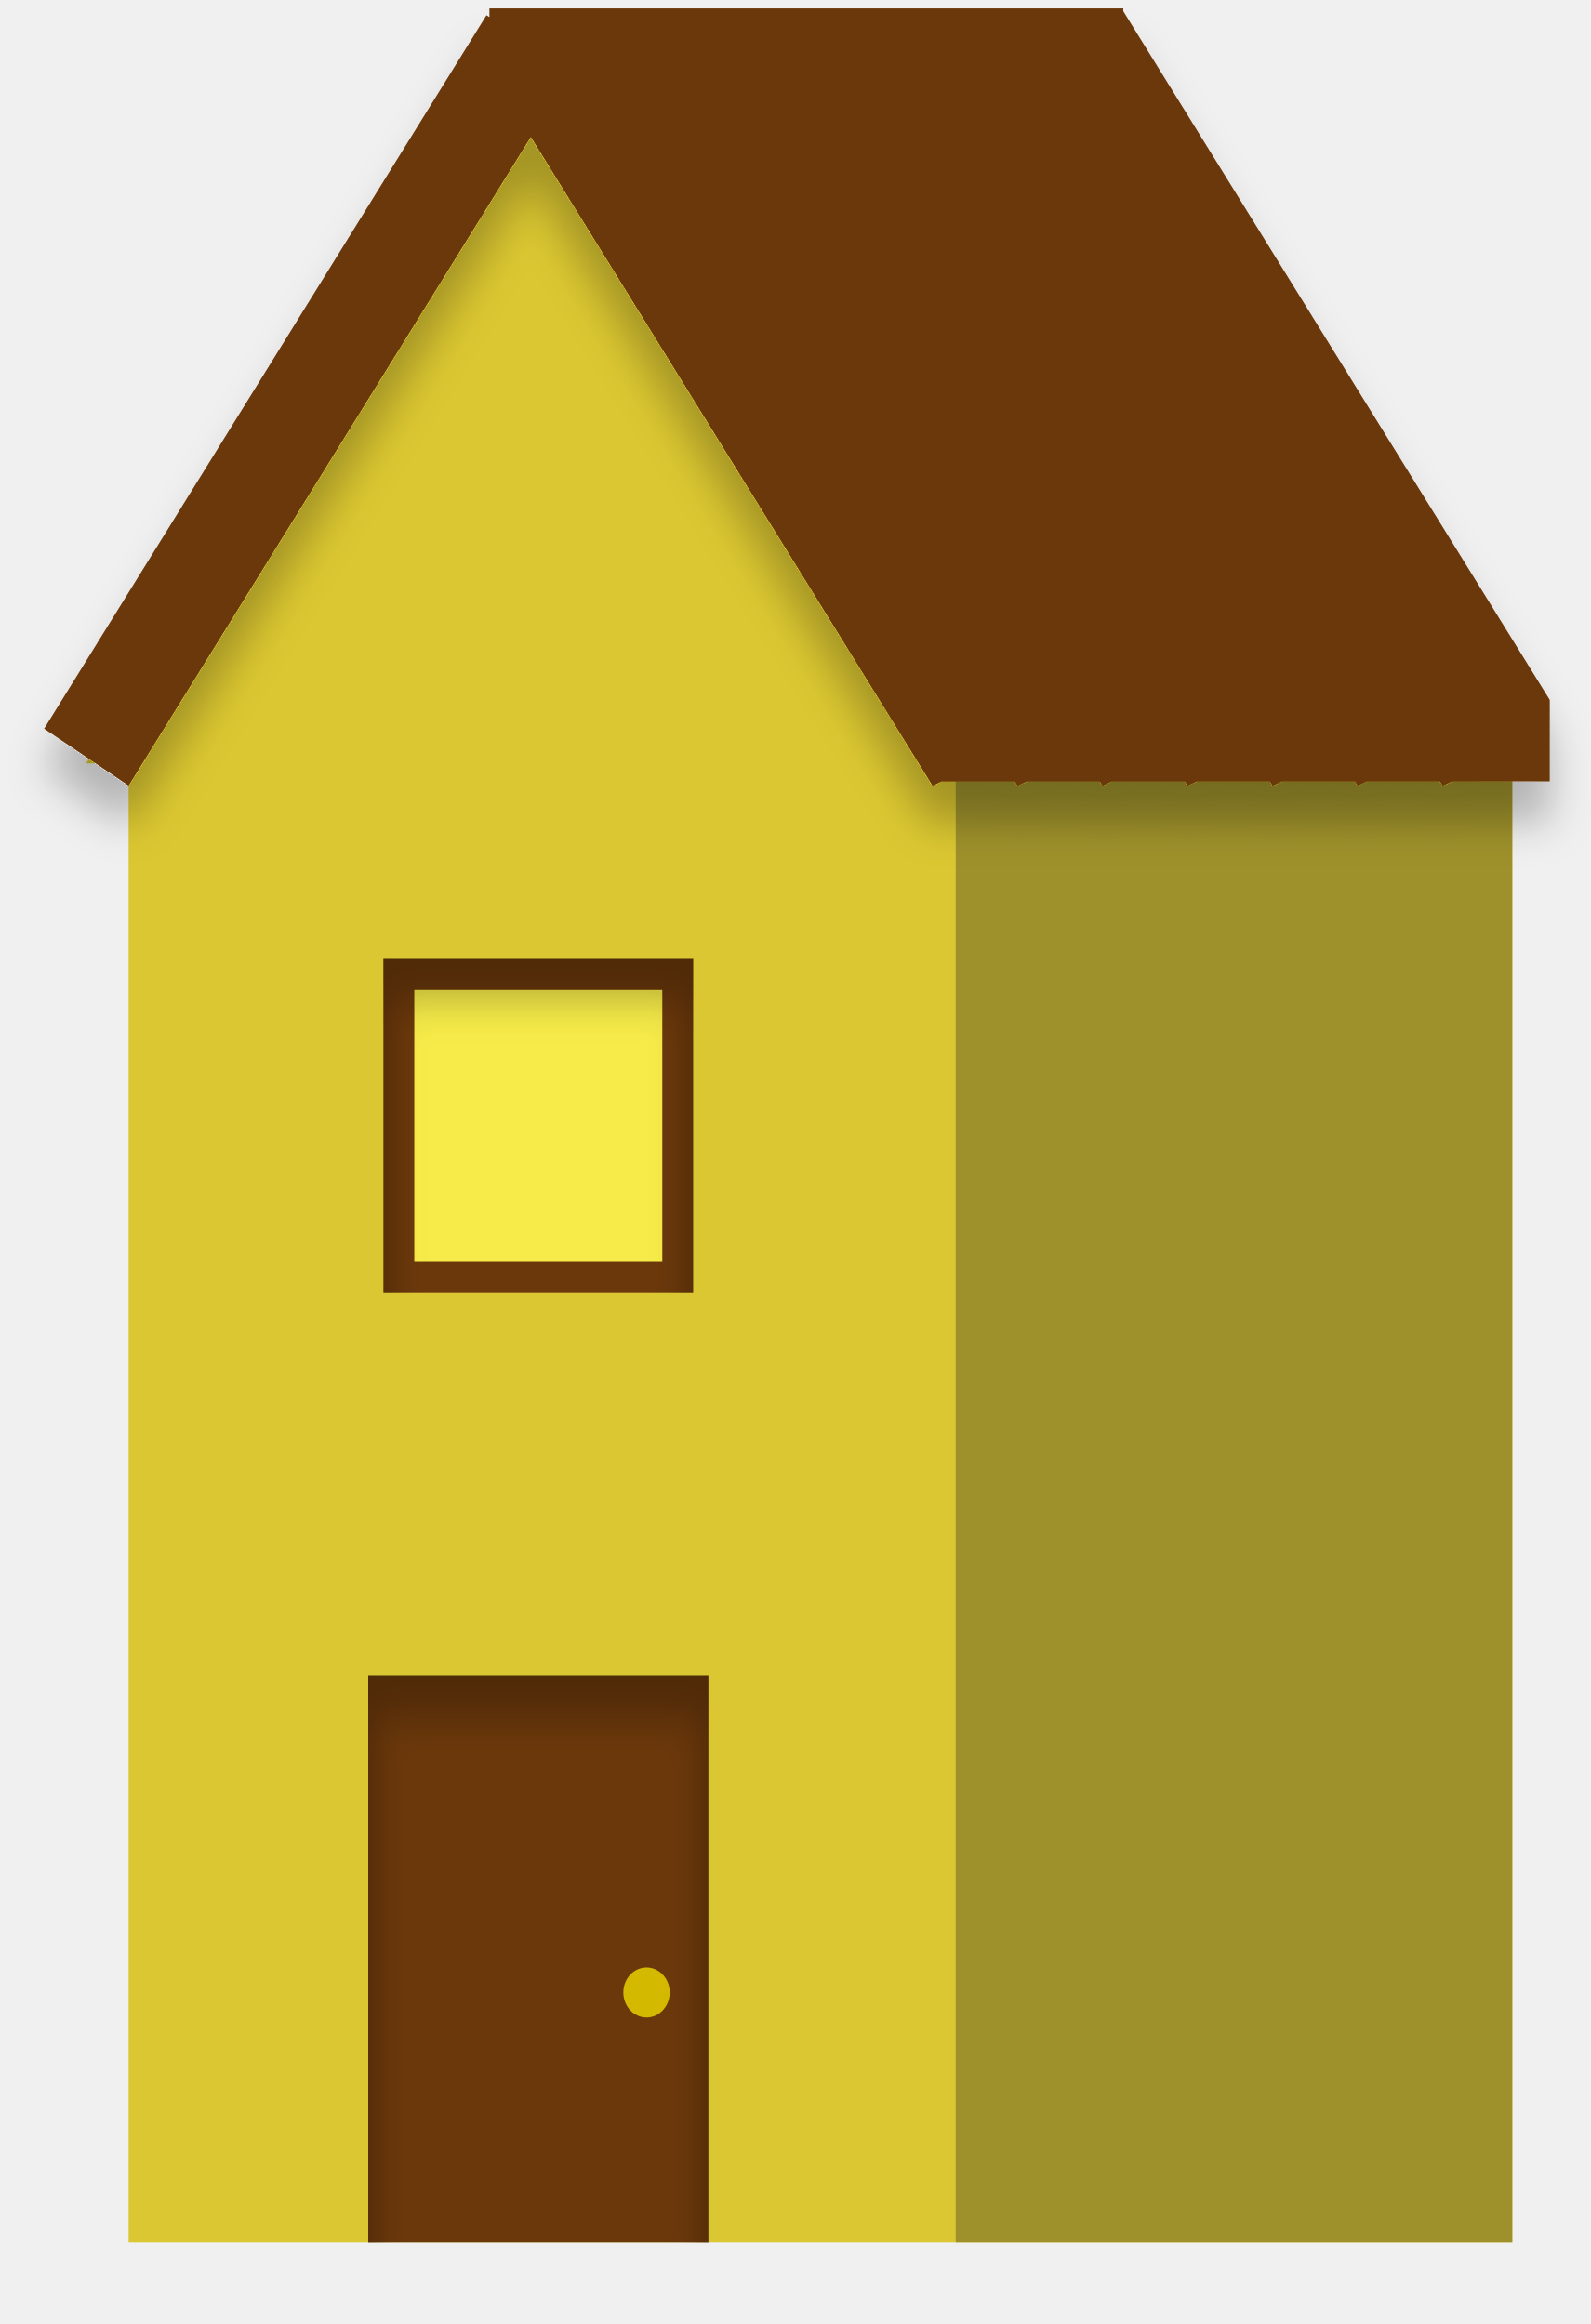
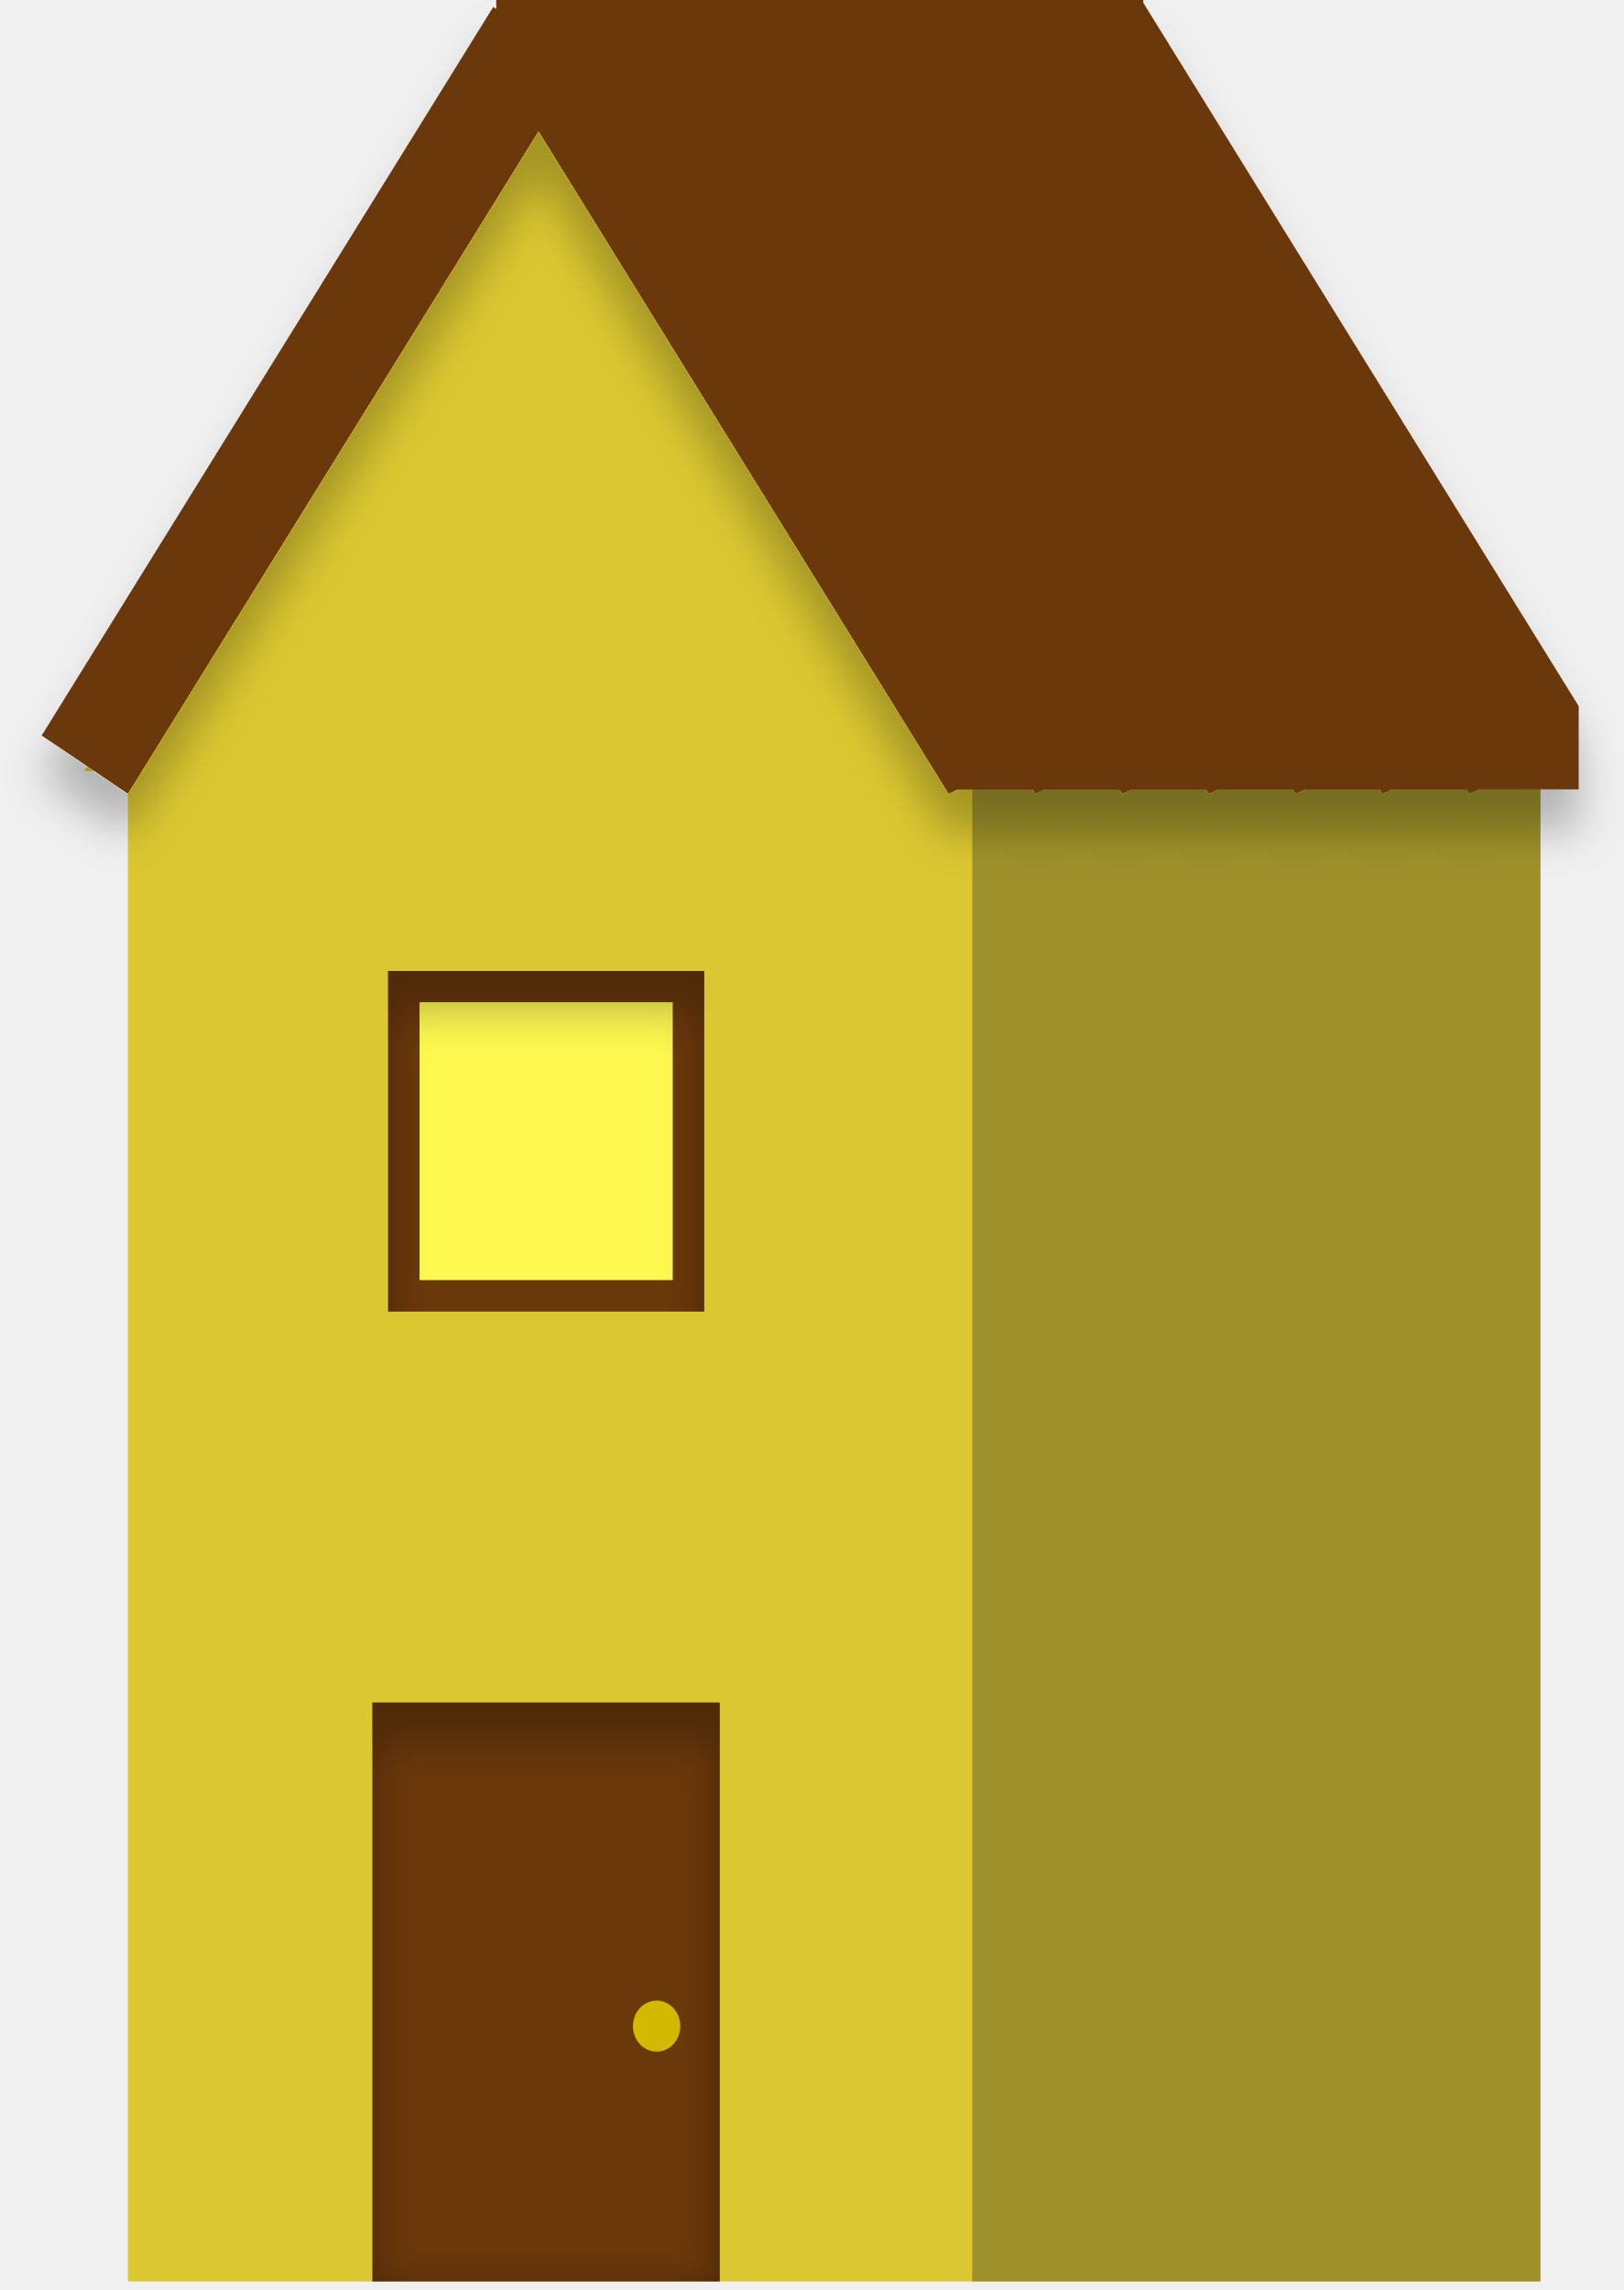
- <svg xmlns="http://www.w3.org/2000/svg" width="156" height="228" viewBox="0 0 156 228" fill="none">
-   <g clip-path="url(#clip0_9_20)">
-     <path d="M148.321 70.399H12.614V220H148.321V70.399Z" fill="#DBC731" />
-     <path d="M148.321 70.399H93.735V220H148.321V70.399Z" fill="#9E912B" />
-     <path d="M50.142 5L91.834 74.895H8.45L50.142 5Z" fill="#DBC731" />
-     <g filter="url(#filter0_d_9_20)">
-       <path d="M110.168 1.096L152 68.665L152.002 76.665L142.389 76.666L141.498 77.085L141.239 76.667L134.047 76.668L133.158 77.085L132.9 76.668L125.703 76.67L124.818 77.085L124.561 76.67L117.361 76.671L116.479 77.085L116.223 76.672L109.017 76.673L108.139 77.085L107.885 76.673L100.674 76.675L99.8 77.085L99.546 76.675L92.332 76.676L91.461 77.085L52.064 13.437L12.614 77.085L4.326 71.489L47.712 1.492L48.001 1.686V0.825H110.168V1.096Z" fill="#6B380B" />
-     </g>
-     <g filter="url(#filter1_i_9_20)">
-       <path d="M69.474 164.411H36.116V220H69.474V164.411Z" fill="#6B380B" />
-       <path d="M63.409 197.927C64.665 197.927 65.684 196.829 65.684 195.475C65.684 194.121 64.665 193.023 63.409 193.023C62.153 193.023 61.135 194.121 61.135 195.475C61.135 196.829 62.153 197.927 63.409 197.927Z" fill="#D3BA00" />
-     </g>
-     <g filter="url(#filter2_i_9_20)">
-       <path d="M67.458 94.606V126.306H38.133V94.606H67.458Z" fill="#FFF951" fill-opacity="0.5" stroke="#6B380B" />
-       <path d="M66.458 95.606H39.133V125.306H66.458V95.606Z" fill="#FFF951" fill-opacity="0.5" stroke="#6B380B" stroke-width="3" />
-     </g>
+ <svg xmlns="http://www.w3.org/2000/svg" width="156" height="220" viewBox="0 0 156 220" fill="none">
+   <path d="M147.995 69.574H12.288V219.175H147.995V69.574Z" fill="#DBC731" />
+   <path d="M147.995 69.574H93.409V219.175H147.995V69.574Z" fill="#9E912B" />
+   <path d="M49.816 4.175L91.508 74.07H8.124L49.816 4.175Z" fill="#DBC731" />
+   <g filter="url(#filter0_d_45_246)">
+     <path d="M109.842 0.271L151.674 67.84L151.676 75.84L142.063 75.841L141.172 76.26L140.913 75.842L133.721 75.843L132.832 76.26L132.574 75.843L125.377 75.845L124.492 76.26L124.235 75.845L117.035 75.846L116.153 76.26L115.897 75.847L108.691 75.848L107.813 76.26L107.559 75.848L100.348 75.85L99.474 76.26L99.22 75.85L92.006 75.851L91.135 76.26L51.738 12.611L12.288 76.26L4 70.664L47.386 0.667L47.675 0.861V0H109.842V0.271Z" fill="#6B380B" />
+   </g>
+   <g filter="url(#filter1_i_45_246)">
+     <path d="M69.148 163.586H35.79V219.175H69.148V163.586Z" fill="#6B380B" />
+     <path d="M63.083 197.102C64.34 197.102 65.358 196.004 65.358 194.65C65.358 193.296 64.34 192.198 63.083 192.198C61.827 192.198 60.809 193.296 60.809 194.65C60.809 196.004 61.827 197.102 63.083 197.102Z" fill="#D3BA00" />
+   </g>
+   <rect x="38.674" y="94.175" width="28" height="31" fill="white" />
+   <g filter="url(#filter2_i_45_246)">
+     <path d="M67.132 93.781V125.481H37.807V93.781H67.132Z" fill="#FFF951" fill-opacity="0.5" stroke="#6B380B" />
+     <path d="M66.132 94.781H38.807V124.481H66.132V94.781Z" fill="#FFF951" stroke="#6B380B" stroke-width="3" />
  </g>
  <defs>
-     <filter id="filter0_d_9_20" x="0.326" y="0.825" width="155.676" height="84.26" filterUnits="userSpaceOnUse" color-interpolation-filters="sRGB">
+     <filter id="filter0_d_45_246" x="0" y="0" width="155.676" height="84.26" filterUnits="userSpaceOnUse" color-interpolation-filters="sRGB">
      <feFlood flood-opacity="0" result="BackgroundImageFix" />
      <feColorMatrix in="SourceAlpha" type="matrix" values="0 0 0 0 0 0 0 0 0 0 0 0 0 0 0 0 0 0 127 0" result="hardAlpha" />
      <feOffset dy="4" />
      <feGaussianBlur stdDeviation="2" />
      <feComposite in2="hardAlpha" operator="out" />
      <feColorMatrix type="matrix" values="0 0 0 0 0 0 0 0 0 0 0 0 0 0 0 0 0 0 0.25 0" />
-       <feBlend mode="normal" in2="BackgroundImageFix" result="effect1_dropShadow_9_20" />
-       <feBlend mode="normal" in="SourceGraphic" in2="effect1_dropShadow_9_20" result="shape" />
+       <feBlend mode="normal" in2="BackgroundImageFix" result="effect1_dropShadow_45_246" />
+       <feBlend mode="normal" in="SourceGraphic" in2="effect1_dropShadow_45_246" result="shape" />
    </filter>
-     <filter id="filter1_i_9_20" x="36.116" y="164.411" width="33.358" height="59.589" filterUnits="userSpaceOnUse" color-interpolation-filters="sRGB">
+     <filter id="filter1_i_45_246" x="35.79" y="163.586" width="33.358" height="59.589" filterUnits="userSpaceOnUse" color-interpolation-filters="sRGB">
      <feFlood flood-opacity="0" result="BackgroundImageFix" />
      <feBlend mode="normal" in="SourceGraphic" in2="BackgroundImageFix" result="shape" />
      <feColorMatrix in="SourceAlpha" type="matrix" values="0 0 0 0 0 0 0 0 0 0 0 0 0 0 0 0 0 0 127 0" result="hardAlpha" />
      <feOffset dy="4" />
      <feGaussianBlur stdDeviation="2" />
      <feComposite in2="hardAlpha" operator="arithmetic" k2="-1" k3="1" />
      <feColorMatrix type="matrix" values="0 0 0 0 0 0 0 0 0 0 0 0 0 0 0 0 0 0 0.25 0" />
-       <feBlend mode="normal" in2="shape" result="effect1_innerShadow_9_20" />
+       <feBlend mode="normal" in2="shape" result="effect1_innerShadow_45_246" />
    </filter>
-     <filter id="filter2_i_9_20" x="37.633" y="94.106" width="30.326" height="36.7" filterUnits="userSpaceOnUse" color-interpolation-filters="sRGB">
+     <filter id="filter2_i_45_246" x="37.307" y="93.281" width="30.326" height="36.7" filterUnits="userSpaceOnUse" color-interpolation-filters="sRGB">
      <feFlood flood-opacity="0" result="BackgroundImageFix" />
      <feBlend mode="normal" in="SourceGraphic" in2="BackgroundImageFix" result="shape" />
      <feColorMatrix in="SourceAlpha" type="matrix" values="0 0 0 0 0 0 0 0 0 0 0 0 0 0 0 0 0 0 127 0" result="hardAlpha" />
      <feOffset dy="4" />
      <feGaussianBlur stdDeviation="2" />
      <feComposite in2="hardAlpha" operator="arithmetic" k2="-1" k3="1" />
      <feColorMatrix type="matrix" values="0 0 0 0 0 0 0 0 0 0 0 0 0 0 0 0 0 0 0.25 0" />
-       <feBlend mode="normal" in2="shape" result="effect1_innerShadow_9_20" />
+       <feBlend mode="normal" in2="shape" result="effect1_innerShadow_45_246" />
    </filter>
-     <clipPath id="clip0_9_20">
-       <rect width="156" height="228" fill="white" />
-     </clipPath>
  </defs>
</svg>
